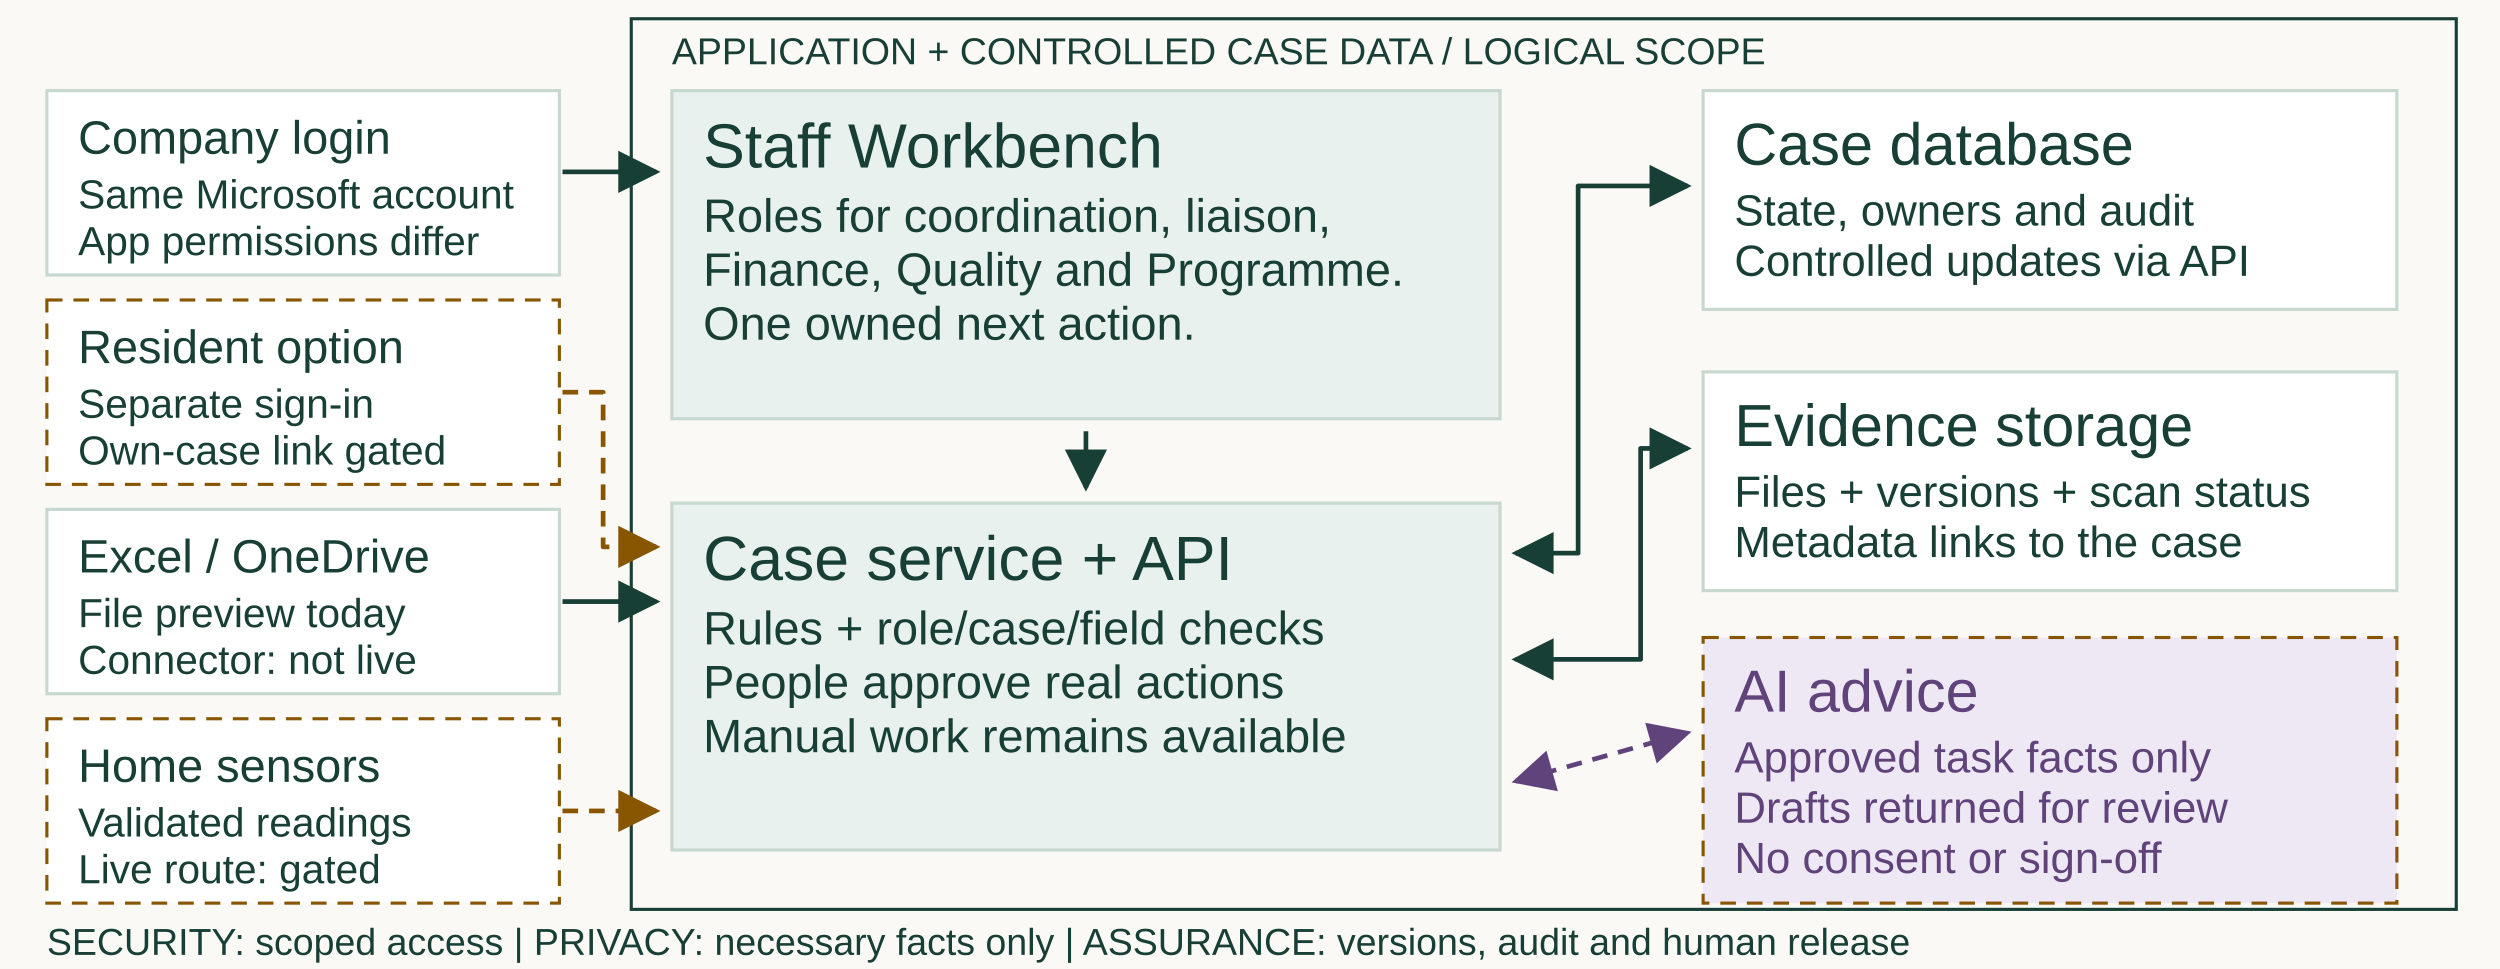
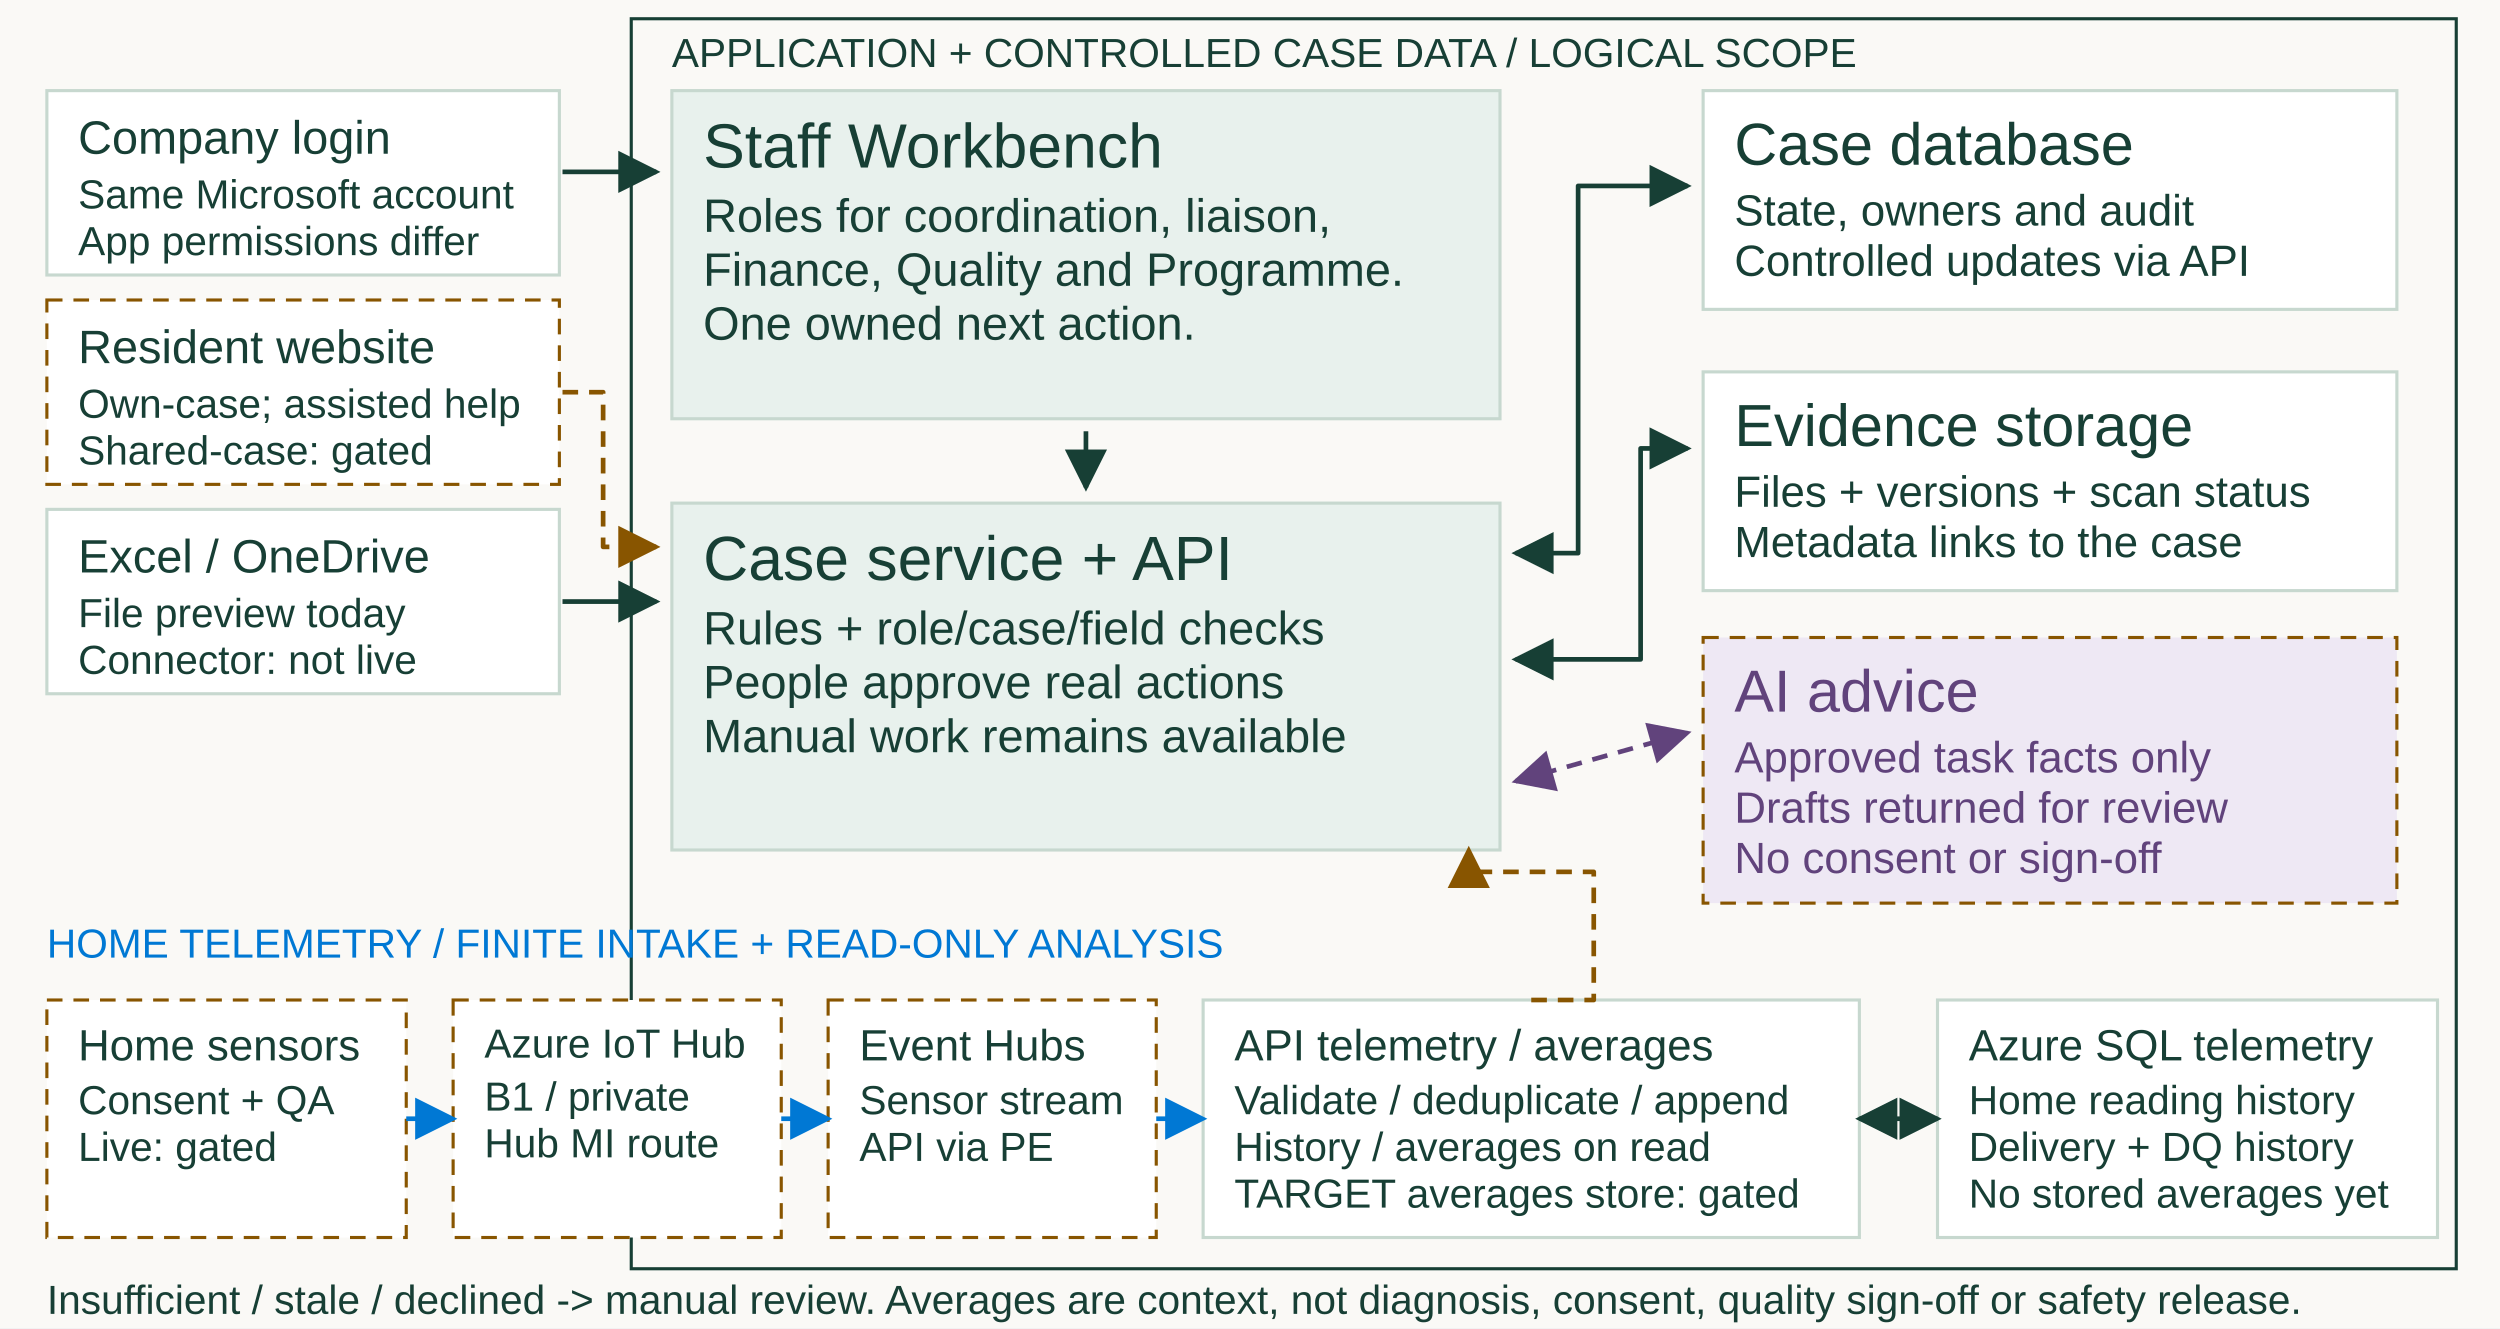
- <svg xmlns="http://www.w3.org/2000/svg" width="1600" height="620" viewBox="0 0 1600 620" role="img" aria-labelledby="title description">
+ <svg xmlns="http://www.w3.org/2000/svg" width="1600" height="850" viewBox="0 0 1600 850" role="img" aria-labelledby="title description">
  <defs>
    <marker id="arrow-ink" viewBox="0 0 10 10" refX="9" refY="5" markerWidth="9" markerHeight="9" orient="auto-start-reverse">
      <path d="M0 0 L10 5 L0 10 Z" fill="#173F35" />
    </marker>
    <marker id="arrow-muted" viewBox="0 0 10 10" refX="9" refY="5" markerWidth="9" markerHeight="9" orient="auto-start-reverse">
      <path d="M0 0 L10 5 L0 10 Z" fill="#50655E" />
    </marker>
    <marker id="arrow-paper" viewBox="0 0 10 10" refX="9" refY="5" markerWidth="9" markerHeight="9" orient="auto-start-reverse">
      <path d="M0 0 L10 5 L0 10 Z" fill="#FAF9F6" />
    </marker>
    <marker id="arrow-green" viewBox="0 0 10 10" refX="9" refY="5" markerWidth="9" markerHeight="9" orient="auto-start-reverse">
      <path d="M0 0 L10 5 L0 10 Z" fill="#E8F1ED" />
    </marker>
    <marker id="arrow-rule" viewBox="0 0 10 10" refX="9" refY="5" markerWidth="9" markerHeight="9" orient="auto-start-reverse">
      <path d="M0 0 L10 5 L0 10 Z" fill="#C7D8CF" />
    </marker>
    <marker id="arrow-white" viewBox="0 0 10 10" refX="9" refY="5" markerWidth="9" markerHeight="9" orient="auto-start-reverse">
      <path d="M0 0 L10 5 L0 10 Z" fill="#FFFFFF" />
    </marker>
    <marker id="arrow-purple" viewBox="0 0 10 10" refX="9" refY="5" markerWidth="9" markerHeight="9" orient="auto-start-reverse">
      <path d="M0 0 L10 5 L0 10 Z" fill="#61437C" />
    </marker>
    <marker id="arrow-palePurple" viewBox="0 0 10 10" refX="9" refY="5" markerWidth="9" markerHeight="9" orient="auto-start-reverse">
      <path d="M0 0 L10 5 L0 10 Z" fill="#EEE8F4" />
    </marker>
    <marker id="arrow-amber" viewBox="0 0 10 10" refX="9" refY="5" markerWidth="9" markerHeight="9" orient="auto-start-reverse">
      <path d="M0 0 L10 5 L0 10 Z" fill="#885500" />
    </marker>
    <marker id="arrow-paleAmber" viewBox="0 0 10 10" refX="9" refY="5" markerWidth="9" markerHeight="9" orient="auto-start-reverse">
      <path d="M0 0 L10 5 L0 10 Z" fill="#FFF1D6" />
    </marker>
    <marker id="arrow-azure" viewBox="0 0 10 10" refX="9" refY="5" markerWidth="9" markerHeight="9" orient="auto-start-reverse">
      <path d="M0 0 L10 5 L0 10 Z" fill="#0078D4" />
    </marker>
    <marker id="arrow-paleAzure" viewBox="0 0 10 10" refX="9" refY="5" markerWidth="9" markerHeight="9" orient="auto-start-reverse">
      <path d="M0 0 L10 5 L0 10 Z" fill="#EDF5FC" />
    </marker>
  </defs>
-   <rect width="1600" height="620" fill="#FAF9F6" />
-   <rect id="canvas" x="0" y="0" width="1600" height="620" fill="#FAF9F6" stroke="transparent" stroke-width="2" />
-   <rect id="application-boundary" x="404" y="12" width="1168" height="570" fill="#FAF9F6" stroke="#173F35" stroke-width="2" />
-   <text id="boundary-label" font-family="Arial, Helvetica, sans-serif" font-size="24" fill="#173F35" text-anchor="start">
-     <tspan x="430" y="41.12">APPLICATION + CONTROLLED CASE DATA / LOGICAL SCOPE</tspan>
+   <rect width="1600" height="850" fill="#FAF9F6" />
+   <rect id="canvas" x="0" y="0" width="1600" height="850" fill="#FAF9F6" stroke="transparent" stroke-width="2" />
+   <rect id="application-boundary" x="404" y="12" width="1168" height="800" fill="#FAF9F6" stroke="#173F35" stroke-width="2" />
+   <text id="boundary-label" font-family="Arial, Helvetica, sans-serif" font-size="26" fill="#173F35" text-anchor="start">
+     <tspan x="430" y="42.88">APPLICATION + CONTROLLED CASE DATA / LOGICAL SCOPE</tspan>
  </text>
  <rect id="company" x="30" y="58" width="328" height="118" fill="#FFFFFF" stroke="#C7D8CF" stroke-width="2" />
  <text id="company-title" font-family="Arial, Helvetica, sans-serif" font-size="30" fill="#173F35" text-anchor="start">
    <tspan x="50" y="98.4">Company login</tspan>
  </text>
  <text id="company-body" font-family="Arial, Helvetica, sans-serif" font-size="26" fill="#173F35" text-anchor="start">
    <tspan x="50" y="133.38">Same Microsoft account</tspan>
    <tspan x="50" y="163.28">App permissions differ</tspan>
  </text>
  <rect id="resident" x="30" y="192" width="328" height="118" fill="#FFFFFF" stroke="#885500" stroke-width="2" stroke-dasharray="10 7" />
  <text id="resident-title" font-family="Arial, Helvetica, sans-serif" font-size="30" fill="#173F35" text-anchor="start">
-     <tspan x="50" y="232.4">Resident option</tspan>
+     <tspan x="50" y="232.4">Resident website</tspan>
  </text>
  <text id="resident-body" font-family="Arial, Helvetica, sans-serif" font-size="26" fill="#173F35" text-anchor="start">
-     <tspan x="50" y="267.38">Separate sign-in</tspan>
-     <tspan x="50" y="297.28">Own-case link gated</tspan>
+     <tspan x="50" y="267.38">Own-case; assisted help</tspan>
+     <tspan x="50" y="297.28">Shared-case: gated</tspan>
  </text>
  <rect id="excel" x="30" y="326" width="328" height="118" fill="#FFFFFF" stroke="#C7D8CF" stroke-width="2" />
  <text id="excel-title" font-family="Arial, Helvetica, sans-serif" font-size="30" fill="#173F35" text-anchor="start">
    <tspan x="50" y="366.4">Excel / OneDrive</tspan>
  </text>
  <text id="excel-body" font-family="Arial, Helvetica, sans-serif" font-size="26" fill="#173F35" text-anchor="start">
    <tspan x="50" y="401.38">File preview today</tspan>
    <tspan x="50" y="431.28">Connector: not live</tspan>
-   </text>
-   <rect id="devices" x="30" y="460" width="328" height="118" fill="#FFFFFF" stroke="#885500" stroke-width="2" stroke-dasharray="10 7" />
-   <text id="devices-title" font-family="Arial, Helvetica, sans-serif" font-size="30" fill="#173F35" text-anchor="start">
-     <tspan x="50" y="500.4">Home sensors</tspan>
-   </text>
-   <text id="devices-body" font-family="Arial, Helvetica, sans-serif" font-size="26" fill="#173F35" text-anchor="start">
-     <tspan x="50" y="535.38">Validated readings</tspan>
-     <tspan x="50" y="565.28">Live route: gated</tspan>
  </text>
  <rect id="workbench" x="430" y="58" width="530" height="210" fill="#E8F1ED" stroke="#C7D8CF" stroke-width="2" />
  <text id="workbench-title" font-family="Arial, Helvetica, sans-serif" font-size="40" fill="#173F35" text-anchor="start">
    <tspan x="450" y="107.2">Staff Workbench</tspan>
  </text>
  <text id="workbench-body" font-family="Arial, Helvetica, sans-serif" font-size="30" fill="#173F35" text-anchor="start">
    <tspan x="450" y="148.4">Roles for coordination, liaison,</tspan>
    <tspan x="450" y="182.9">Finance, Quality and Programme.</tspan>
    <tspan x="450" y="217.4">One owned next action.</tspan>
  </text>
  <rect id="api" x="430" y="322" width="530" height="222" fill="#E8F1ED" stroke="#C7D8CF" stroke-width="2" />
  <text id="api-title" font-family="Arial, Helvetica, sans-serif" font-size="40" fill="#173F35" text-anchor="start">
    <tspan x="450" y="371.2">Case service + API</tspan>
  </text>
  <text id="api-body" font-family="Arial, Helvetica, sans-serif" font-size="30" fill="#173F35" text-anchor="start">
    <tspan x="450" y="412.4">Rules + role/case/field checks</tspan>
    <tspan x="450" y="446.9">People approve real actions</tspan>
    <tspan x="450" y="481.4">Manual work remains available</tspan>
  </text>
  <rect id="case-records" x="1090" y="58" width="444" height="140" fill="#FFFFFF" stroke="#C7D8CF" stroke-width="2" />
  <text id="case-records-title" font-family="Arial, Helvetica, sans-serif" font-size="38" fill="#173F35" text-anchor="start">
    <tspan x="1110" y="105.44">Case database</tspan>
  </text>
  <text id="case-records-body" font-family="Arial, Helvetica, sans-serif" font-size="28" fill="#173F35" text-anchor="start">
    <tspan x="1110" y="144.34">State, owners and audit</tspan>
    <tspan x="1110" y="176.54">Controlled updates via API</tspan>
  </text>
  <rect id="evidence-files" x="1090" y="238" width="444" height="140" fill="#FFFFFF" stroke="#C7D8CF" stroke-width="2" />
  <text id="evidence-files-title" font-family="Arial, Helvetica, sans-serif" font-size="38" fill="#173F35" text-anchor="start">
    <tspan x="1110" y="285.44">Evidence storage</tspan>
  </text>
  <text id="evidence-files-body" font-family="Arial, Helvetica, sans-serif" font-size="28" fill="#173F35" text-anchor="start">
    <tspan x="1110" y="324.34">Files + versions + scan status</tspan>
    <tspan x="1110" y="356.54">Metadata links to the case</tspan>
  </text>
  <rect id="advice" x="1090" y="408" width="444" height="170" fill="#EEE8F4" stroke="#885500" stroke-width="2" stroke-dasharray="10 7" />
  <text id="advice-title" font-family="Arial, Helvetica, sans-serif" font-size="38" fill="#61437C" text-anchor="start">
    <tspan x="1110" y="455.44">AI advice</tspan>
  </text>
  <text id="advice-body" font-family="Arial, Helvetica, sans-serif" font-size="28" fill="#61437C" text-anchor="start">
    <tspan x="1110" y="494.34">Approved task facts only</tspan>
    <tspan x="1110" y="526.54">Drafts returned for review</tspan>
    <tspan x="1110" y="558.74">No consent or sign-off</tspan>
  </text>
  <polyline id="staff-entry" points="360,110 420,110" fill="none" stroke="#173F35" stroke-width="3" stroke-linejoin="round" marker-end="url(#arrow-ink)" />
  <polyline id="resident-projection" points="360,251 386,251 386,350 420,350" fill="none" stroke="#885500" stroke-width="3" stroke-linejoin="round" stroke-dasharray="10 7" marker-end="url(#arrow-amber)" />
  <polyline id="file-preview" points="360,385 420,385" fill="none" stroke="#173F35" stroke-width="3" stroke-linejoin="round" marker-end="url(#arrow-ink)" />
-   <polyline id="sensor-admission" points="360,519 420,519" fill="none" stroke="#885500" stroke-width="3" stroke-linejoin="round" stroke-dasharray="10 7" marker-end="url(#arrow-amber)" />
  <polyline id="controlled-action" points="695,276 695,312" fill="none" stroke="#173F35" stroke-width="3" stroke-linejoin="round" marker-end="url(#arrow-ink)" />
  <polyline id="record-access" points="970,354 1010,354 1010,119 1080,119" fill="none" stroke="#173F35" stroke-width="3" stroke-linejoin="round" marker-end="url(#arrow-ink)" marker-start="url(#arrow-ink)" />
  <polyline id="file-access" points="970,422 1050,422 1050,287 1080,287" fill="none" stroke="#173F35" stroke-width="3" stroke-linejoin="round" marker-end="url(#arrow-ink)" marker-start="url(#arrow-ink)" />
  <polyline id="scoped-model" points="970,500 1080,469" fill="none" stroke="#61437C" stroke-width="3" stroke-linejoin="round" stroke-dasharray="10 7" marker-end="url(#arrow-purple)" marker-start="url(#arrow-purple)" />
-   <text id="control-caption" font-family="Arial, Helvetica, sans-serif" font-size="24" fill="#173F35" text-anchor="start">
-     <tspan x="30" y="611.12">SECURITY: scoped access   |   PRIVACY: necessary facts only   |   ASSURANCE: versions, audit and human release</tspan>
+   <text id="sensor-caption" font-family="Arial, Helvetica, sans-serif" font-size="26" fill="#0078D4" text-anchor="start">
+     <tspan x="30" y="612.88">HOME TELEMETRY / FINITE INTAKE + READ-ONLY ANALYSIS</tspan>
+   </text>
+   <rect id="devices" x="30" y="640" width="230" height="152" fill="#FFFFFF" stroke="#885500" stroke-width="2" stroke-dasharray="10 7" />
+   <text id="devices-title" font-family="Arial, Helvetica, sans-serif" font-size="28" fill="#173F35" text-anchor="start">
+     <tspan x="50" y="678.64">Home sensors</tspan>
+   </text>
+   <text id="devices-body" font-family="Arial, Helvetica, sans-serif" font-size="26" fill="#173F35" text-anchor="start">
+     <tspan x="50" y="713.08">Consent + QA</tspan>
+     <tspan x="50" y="742.98">Live: gated</tspan>
+   </text>
+   <rect id="iot-hub" x="290" y="640" width="210" height="152" fill="#FFFFFF" stroke="#885500" stroke-width="2" stroke-dasharray="10 7" />
+   <text id="iot-hub-title" font-family="Arial, Helvetica, sans-serif" font-size="26" fill="#173F35" text-anchor="start">
+     <tspan x="310" y="676.88">Azure IoT Hub</tspan>
+   </text>
+   <text id="iot-hub-body" font-family="Arial, Helvetica, sans-serif" font-size="26" fill="#173F35" text-anchor="start">
+     <tspan x="310" y="710.78">B1 / private</tspan>
+     <tspan x="310" y="740.68">Hub MI route</tspan>
+   </text>
+   <rect id="event-hubs" x="530" y="640" width="210" height="152" fill="#FFFFFF" stroke="#885500" stroke-width="2" stroke-dasharray="10 7" />
+   <text id="event-hubs-title" font-family="Arial, Helvetica, sans-serif" font-size="28" fill="#173F35" text-anchor="start">
+     <tspan x="550" y="678.64">Event Hubs</tspan>
+   </text>
+   <text id="event-hubs-body" font-family="Arial, Helvetica, sans-serif" font-size="26" fill="#173F35" text-anchor="start">
+     <tspan x="550" y="713.08">Sensor stream</tspan>
+     <tspan x="550" y="742.98">API via PE</tspan>
+   </text>
+   <rect id="telemetry-service" x="770" y="640" width="420" height="152" fill="#FFFFFF" stroke="#C7D8CF" stroke-width="2" />
+   <text id="telemetry-service-title" font-family="Arial, Helvetica, sans-serif" font-size="28" fill="#173F35" text-anchor="start">
+     <tspan x="790" y="678.64">API telemetry / averages</tspan>
+   </text>
+   <text id="telemetry-service-body" font-family="Arial, Helvetica, sans-serif" font-size="26" fill="#173F35" text-anchor="start">
+     <tspan x="790" y="713.08">Validate / deduplicate / append</tspan>
+     <tspan x="790" y="742.98">History / averages on read</tspan>
+     <tspan x="790" y="772.88">TARGET averages store: gated</tspan>
+   </text>
+   <rect id="telemetry-store" x="1240" y="640" width="320" height="152" fill="#FFFFFF" stroke="#C7D8CF" stroke-width="2" />
+   <text id="telemetry-store-title" font-family="Arial, Helvetica, sans-serif" font-size="28" fill="#173F35" text-anchor="start">
+     <tspan x="1260" y="678.64">Azure SQL telemetry</tspan>
+   </text>
+   <text id="telemetry-store-body" font-family="Arial, Helvetica, sans-serif" font-size="26" fill="#173F35" text-anchor="start">
+     <tspan x="1260" y="713.08">Home reading history</tspan>
+     <tspan x="1260" y="742.98">Delivery + DQ history</tspan>
+     <tspan x="1260" y="772.88">No stored averages yet</tspan>
+   </text>
+   <polyline id="sensor-admission" points="260,716 290,716" fill="none" stroke="#0078D4" stroke-width="3" stroke-linejoin="round" stroke-dasharray="10 7" marker-end="url(#arrow-azure)" />
+   <polyline id="sensor-transport" points="500,716 530,716" fill="none" stroke="#0078D4" stroke-width="3" stroke-linejoin="round" stroke-dasharray="10 7" marker-end="url(#arrow-azure)" />
+   <polyline id="sensor-receive" points="740,716 770,716" fill="none" stroke="#0078D4" stroke-width="3" stroke-linejoin="round" stroke-dasharray="10 7" marker-end="url(#arrow-azure)" />
+   <polyline id="sensor-retention" points="1190,716 1240,716" fill="none" stroke="#173F35" stroke-width="3" stroke-linejoin="round" marker-end="url(#arrow-ink)" marker-start="url(#arrow-ink)" />
+   <polyline id="sensor-quality-context" points="980,640 1020,640 1020,558 940,558 940,544" fill="none" stroke="#885500" stroke-width="3" stroke-linejoin="round" stroke-dasharray="10 7" marker-end="url(#arrow-amber)" />
+   <text id="control-caption" font-family="Arial, Helvetica, sans-serif" font-size="26" fill="#173F35" text-anchor="start">
+     <tspan x="30" y="840.88">Insufficient / stale / declined -&gt; manual review. Averages are context, not diagnosis, consent, quality sign-off or safety release.</tspan>
  </text>
</svg>
